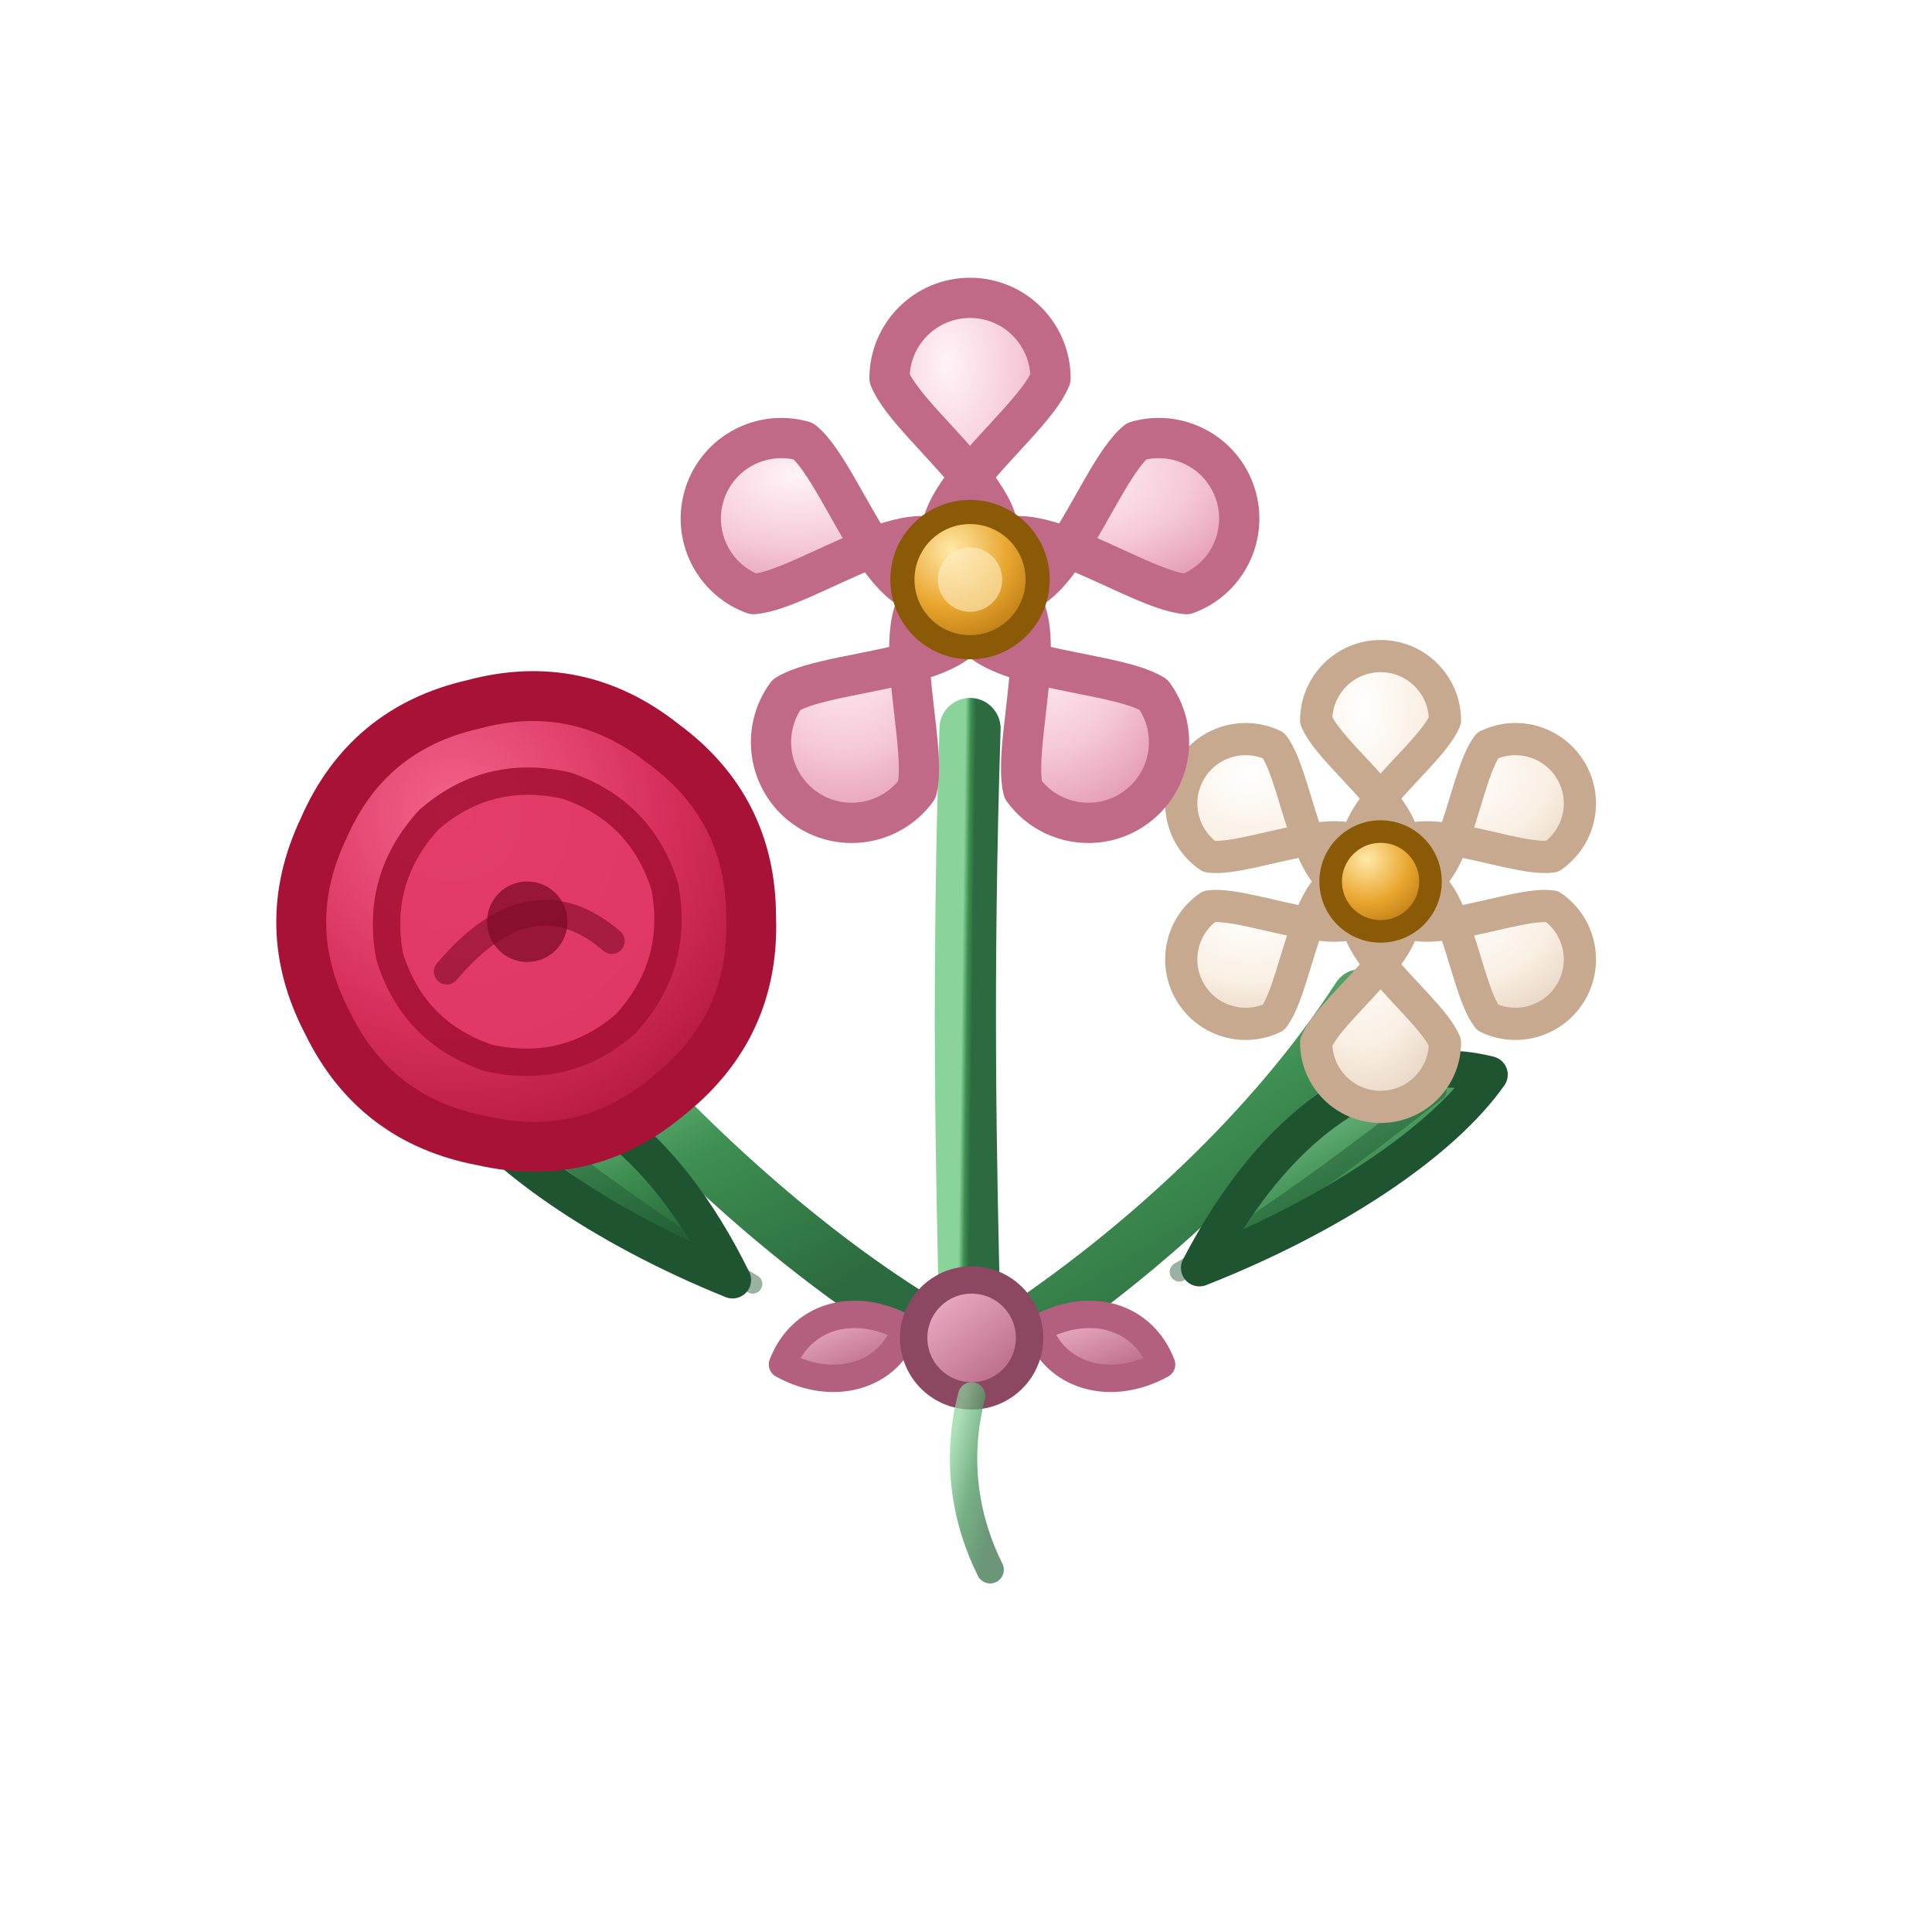
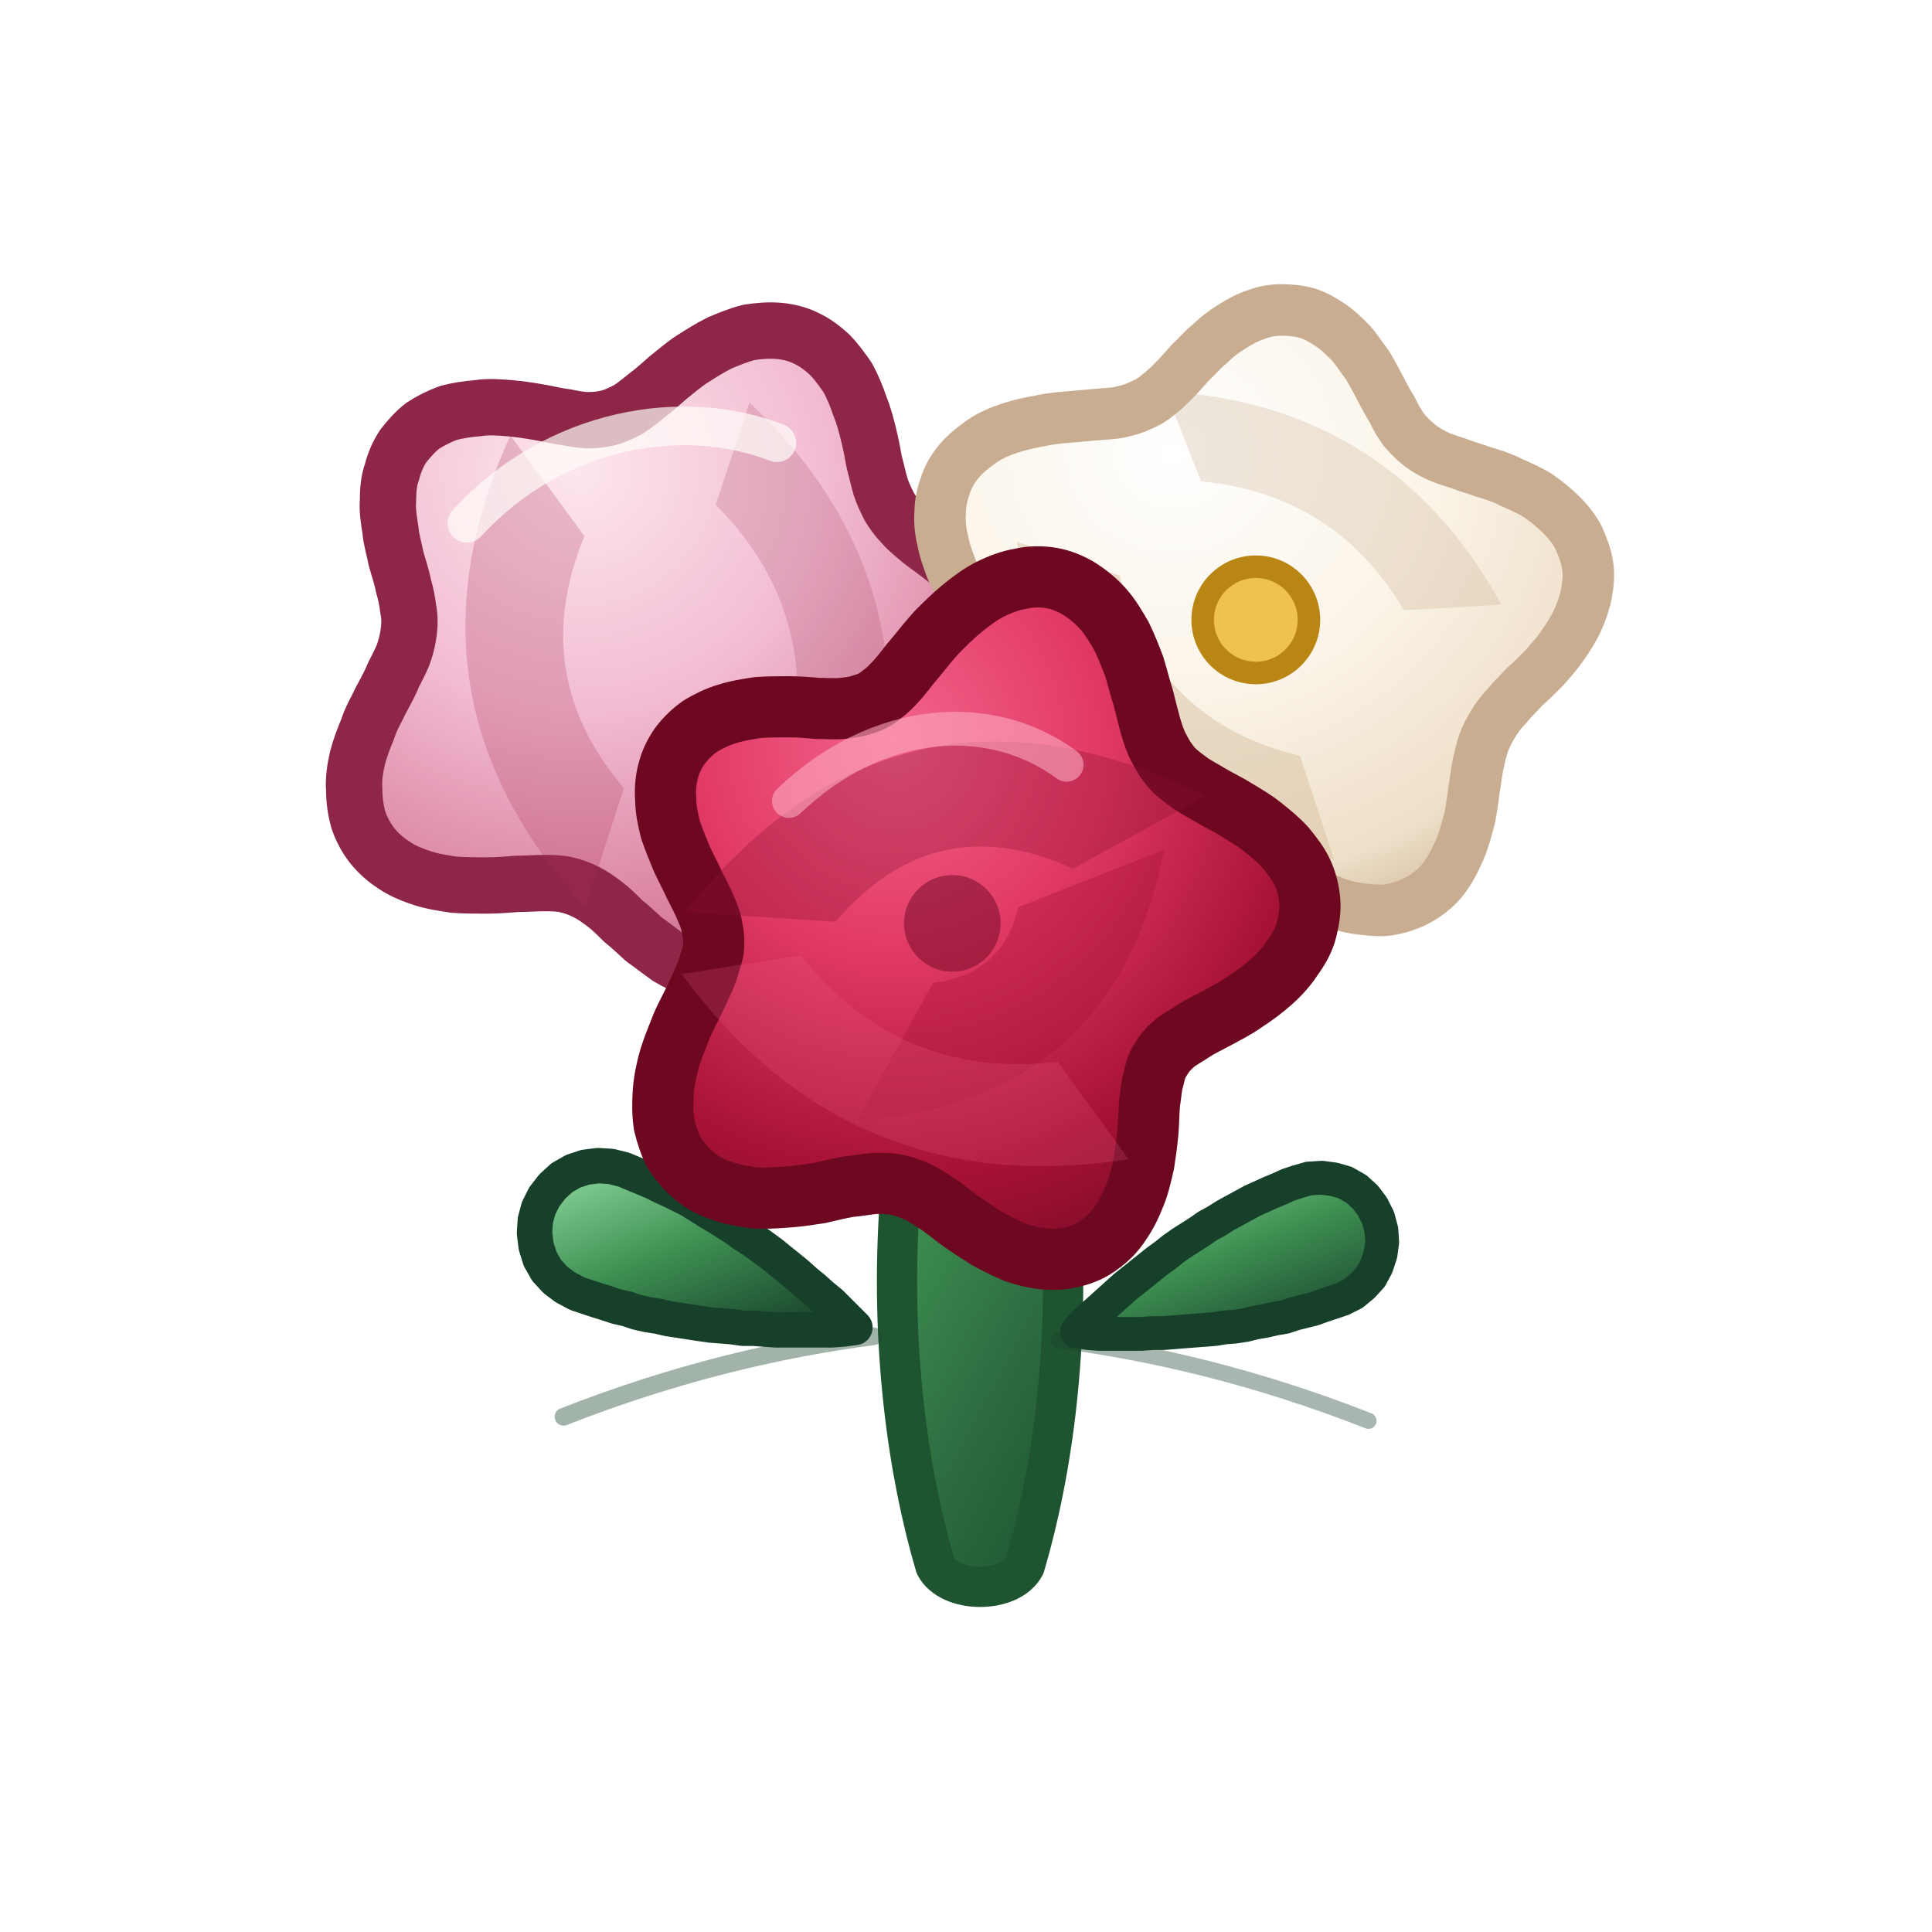
<svg xmlns="http://www.w3.org/2000/svg" viewBox="0 0 24 24" width="24" height="24" stroke-linecap="round" stroke-linejoin="round" role="img" aria-label="花香调">
  <defs>
-     <radialGradient id="fbPink" cx="0.36" cy="0.24" r="0.9">
-       <stop offset="0" stop-color="#FFF3F7" />
-       <stop offset="0.5" stop-color="#F6C9D8" />
-       <stop offset="1" stop-color="#DD8AA6" />
+     <radialGradient id="fbPink" cx="0.34" cy="0.22" r="0.92">
+       <stop offset="0" stop-color="#FDE6EE" />
+       <stop offset="0.4" stop-color="#F2BCD2" />
+       <stop offset="0.76" stop-color="#D9809F" />
+       <stop offset="1" stop-color="#8E2647" />
    </radialGradient>
-     <radialGradient id="fbRose" cx="0.34" cy="0.26" r="0.88">
+     <radialGradient id="fbRose" cx="0.36" cy="0.24" r="0.9">
      <stop offset="0" stop-color="#F2648A" />
-       <stop offset="0.52" stop-color="#D8305C" />
-       <stop offset="1" stop-color="#A81236" />
+       <stop offset="0.34" stop-color="#E23A66" />
+       <stop offset="0.7" stop-color="#A81236" />
+       <stop offset="1" stop-color="#6E0821" />
    </radialGradient>
-     <radialGradient id="fbWhite" cx="0.36" cy="0.24" r="0.9">
+     <radialGradient id="fbCream" cx="0.36" cy="0.24" r="0.9">
      <stop offset="0" stop-color="#FFFFFF" />
-       <stop offset="0.52" stop-color="#FAF0E4" />
-       <stop offset="1" stop-color="#E1CBB6" />
+       <stop offset="0.44" stop-color="#FBF4E8" />
+       <stop offset="0.8" stop-color="#EEDFC8" />
+       <stop offset="1" stop-color="#C8AD90" />
    </radialGradient>
-     <radialGradient id="fbCore" cx="0.36" cy="0.28" r="0.84">
-       <stop offset="0" stop-color="#FFE9A8" />
-       <stop offset="0.5" stop-color="#E9A62F" />
-       <stop offset="1" stop-color="#A96B08" />
-     </radialGradient>
-     <linearGradient id="fbStem" x1="0" y1="0" x2="0.6" y2="1">
-       <stop offset="0" stop-color="#8AD49B" />
-       <stop offset="0.5" stop-color="#3E8F52" />
-       <stop offset="1" stop-color="#2C6B3F" />
-     </linearGradient>
-     <linearGradient id="fbLeaf" x1="0.1" y1="0" x2="0.85" y2="1">
-       <stop offset="0" stop-color="#9BD9A6" />
-       <stop offset="0.55" stop-color="#3E8F52" />
+     <linearGradient id="fbStem" x1="0.1" y1="0" x2="0.9" y2="1">
+       <stop offset="0" stop-color="#3E8F52" />
+       <stop offset="0.55" stop-color="#2C6B3F" />
      <stop offset="1" stop-color="#1E5530" />
    </linearGradient>
-     <linearGradient id="fbTie" x1="0.1" y1="0" x2="0.9" y2="1">
-       <stop offset="0" stop-color="#F2B7CB" />
-       <stop offset="1" stop-color="#B25F80" />
+     <linearGradient id="fbLeaf" x1="0.12" y1="0" x2="0.88" y2="1">
+       <stop offset="0" stop-color="#8AD49B" />
+       <stop offset="0.48" stop-color="#3E8F52" />
+       <stop offset="1" stop-color="#17402A" />
    </linearGradient>
  </defs>
-   <path d="M 12.05 9.05 C 11.95 12.2 12 14.4 12.05 16.5" fill="none" stroke="url(#fbStem)" stroke-width="0.76" />
-   <path d="M 7.1 12.6 C 8.35 14.1 9.9 15.5 11.35 16.4" fill="none" stroke="url(#fbStem)" stroke-width="0.72" />
-   <path d="M 16.9 12.4 C 15.8 14.1 14.2 15.5 12.9 16.4" fill="none" stroke="url(#fbStem)" stroke-width="0.72" />
-   <path d="M 9.1 15.9 C 8.24 14.15 6.97 13.15 5.6 13.5 C 6.16 14.33 7.49 15.25 9.1 15.9 Z" fill="url(#fbLeaf)" stroke="#1E5530" stroke-width="0.46" />
-   <path d="M 14.9 15.75 C 15.81 14 17.12 13 18.5 13.35 C 17.91 14.19 16.55 15.1 14.9 15.75 Z" fill="url(#fbLeaf)" stroke="#1E5530" stroke-width="0.46" />
-   <path d="M 9.35 15.95 C 8.3 15.35 7.05 14.4 6.15 13.72" fill="none" stroke="#1E5530" stroke-width="0.24" opacity="0.45" />
-   <path d="M 14.65 15.8 C 15.7 15.2 16.95 14.25 17.85 13.55" fill="none" stroke="#1E5530" stroke-width="0.24" opacity="0.45" />
-   <path d="M 5.88 8.75 Q 7.18 8.4 8.24 9.24 Q 9.33 10.04 9.33 11.39 Q 9.38 12.74 8.33 13.59 Q 7.3 14.47 5.99 14.17 Q 4.66 13.92 4.07 12.71 Q 3.44 11.51 4.02 10.29 Q 4.56 9.05 5.88 8.75 Z" fill="url(#fbRose)" stroke="#A81236" stroke-width="0.62" />
-   <path d="M 7.04 9.76 Q 7.97 10.08 8.26 11.02 Q 8.44 11.99 7.77 12.72 Q 7.03 13.36 6.06 13.14 Q 5.13 12.82 4.84 11.88 Q 4.66 10.91 5.33 10.18 Q 6.07 9.54 7.04 9.76 Z" fill="#E23A66" stroke="#A81236" stroke-width="0.34" opacity="0.92" />
-   <path d="M 5.55 12.07 Q 6.6 10.83 7.6 11.69" fill="none" stroke="#8C1030" stroke-width="0.32" opacity="0.68" />
-   <circle cx="6.55" cy="11.45" r="0.5" fill="#7C0A26" opacity="0.72" />
-   <path d="M 17.15 10.83 C 18.05 10.43 16.56 9.47 16.35 8.95 A 0.8 0.8 0 0 1 17.95 8.95 C 17.74 9.47 16.25 10.43 17.15 10.83 Z" fill="url(#fbWhite)" stroke="#C6A98E" stroke-width="0.4" />
-   <path d="M 17.25 10.89 C 18.05 11.47 18.14 9.7 18.48 9.26 A 0.8 0.8 0 0 1 19.28 10.64 C 18.73 10.72 17.15 9.91 17.25 10.89 Z" fill="url(#fbWhite)" stroke="#C6A98E" stroke-width="0.4" />
-   <path d="M 17.25 11.01 C 17.15 11.99 18.73 11.18 19.28 11.26 A 0.8 0.8 0 0 1 18.48 12.64 C 18.14 12.2 18.05 10.43 17.25 11.01 Z" fill="url(#fbWhite)" stroke="#C6A98E" stroke-width="0.4" />
-   <path d="M 17.15 11.07 C 16.25 11.47 17.74 12.43 17.95 12.95 A 0.8 0.8 0 0 1 16.35 12.95 C 16.56 12.43 18.05 11.47 17.15 11.07 Z" fill="url(#fbWhite)" stroke="#C6A98E" stroke-width="0.4" />
-   <path d="M 17.05 11.01 C 16.25 10.43 16.16 12.2 15.82 12.64 A 0.8 0.8 0 0 1 15.02 11.26 C 15.57 11.18 17.15 11.99 17.05 11.01 Z" fill="url(#fbWhite)" stroke="#C6A98E" stroke-width="0.4" />
-   <path d="M 17.05 10.89 C 17.15 9.91 15.57 10.72 15.02 10.64 A 0.8 0.8 0 0 1 15.82 9.26 C 16.16 9.7 16.25 11.47 17.05 10.89 Z" fill="url(#fbWhite)" stroke="#C6A98E" stroke-width="0.4" />
-   <circle cx="17.15" cy="10.95" r="0.62" fill="url(#fbCore)" stroke="#8A5A06" stroke-width="0.28" />
-   <path d="M 12.05 7.08 C 13.17 6.58 11.31 5.35 11.05 4.7 A 1 1 0 0 1 13.05 4.7 C 12.79 5.35 10.93 6.58 12.05 7.08 Z" fill="url(#fbPink)" stroke="#C06A88" stroke-width="0.5" />
-   <path d="M 12.16 7.16 C 12.99 8.07 13.58 5.92 14.12 5.48 A 1 1 0 0 1 14.74 7.38 C 14.04 7.33 12.29 5.94 12.16 7.16 Z" fill="url(#fbPink)" stroke="#C06A88" stroke-width="0.5" />
-   <path d="M 12.12 7.3 C 11.51 8.36 13.74 8.26 14.33 8.63 A 1 1 0 0 1 12.71 9.81 C 12.54 9.13 13.32 7.04 12.12 7.3 Z" fill="url(#fbPink)" stroke="#C06A88" stroke-width="0.5" />
-   <path d="M 11.98 7.3 C 10.78 7.04 11.56 9.13 11.39 9.81 A 1 1 0 0 1 9.77 8.63 C 10.36 8.26 12.59 8.36 11.98 7.3 Z" fill="url(#fbPink)" stroke="#C06A88" stroke-width="0.5" />
-   <path d="M 11.94 7.16 C 11.81 5.94 10.06 7.33 9.36 7.38 A 1 1 0 0 1 9.98 5.48 C 10.52 5.92 11.11 8.07 11.94 7.16 Z" fill="url(#fbPink)" stroke="#C06A88" stroke-width="0.5" />
-   <circle cx="12.05" cy="7.2" r="0.84" fill="url(#fbCore)" stroke="#8A5A06" stroke-width="0.3" />
-   <circle cx="12.05" cy="7.2" r="0.4" fill="#FFEFC6" opacity="0.6" />
-   <path d="M 11.25 16.5 C 10.6 16.15 9.95 16.35 9.72 16.95 C 10.35 17.3 11.05 17.1 11.25 16.5 Z" fill="url(#fbTie)" stroke="#B25F80" stroke-width="0.34" />
-   <path d="M 12.9 16.5 C 13.55 16.15 14.2 16.35 14.43 16.95 C 13.8 17.3 13.1 17.1 12.9 16.5 Z" fill="url(#fbTie)" stroke="#B25F80" stroke-width="0.34" />
-   <circle cx="12.07" cy="16.62" r="0.72" fill="url(#fbTie)" stroke="#8C4763" stroke-width="0.34" />
-   <path d="M 12.07 17.34 C 11.86 18.15 12 18.9 12.3 19.5" fill="none" stroke="url(#fbStem)" stroke-width="0.34" opacity="0.7" />
+   <path d="M 11.18 14.9 C 11.05 16.7 11.28 18.3 11.62 19.45 C 11.8 19.8 12.55 19.8 12.73 19.45 C 13.07 18.3 13.3 16.7 13.17 14.9 Z" fill="url(#fbStem)" stroke="#1E5530" stroke-width="0.5" />
+   <path d="M 10.62 16.49 L 10.52 16.39 L 10.42 16.29 L 10.32 16.19 L 10.21 16.1 L 10.11 16.01 L 10 15.92 L 9.9 15.83 L 9.79 15.74 L 9.69 15.66 L 9.58 15.57 L 9.47 15.49 L 9.36 15.41 L 9.25 15.34 L 9.14 15.26 L 9.03 15.19 L 8.92 15.12 L 8.8 15.05 L 8.69 14.98 L 8.58 14.91 L 8.46 14.85 L 8.34 14.79 L 8.23 14.74 L 8.11 14.68 L 7.99 14.63 L 7.87 14.58 L 7.75 14.53 L 7.59 14.49 L 7.43 14.48 L 7.27 14.5 L 7.12 14.55 L 6.98 14.63 L 6.86 14.74 L 6.76 14.87 L 6.69 15.01 L 6.65 15.16 L 6.64 15.32 L 6.66 15.48 L 6.71 15.64 L 6.79 15.78 L 6.9 15.9 L 7.02 15.99 L 7.17 16.07 L 7.29 16.11 L 7.41 16.15 L 7.54 16.19 L 7.66 16.23 L 7.79 16.26 L 7.91 16.3 L 8.04 16.33 L 8.17 16.35 L 8.3 16.38 L 8.43 16.4 L 8.56 16.42 L 8.69 16.44 L 8.83 16.46 L 8.96 16.47 L 9.09 16.48 L 9.23 16.5 L 9.36 16.5 L 9.5 16.51 L 9.64 16.52 L 9.78 16.52 L 9.91 16.52 L 10.05 16.52 L 10.19 16.52 L 10.33 16.52 L 10.47 16.51 L 10.62 16.49 Z" fill="url(#fbLeaf)" stroke="#17402A" stroke-width="0.44" />
+   <path d="M 7.0 17.6 C 8.4 17.05 9.7 16.75 10.85 16.6" fill="none" stroke="#17402A" stroke-width="0.22" opacity="0.4" />
+   <path d="M 13.38 16.54 L 13.52 16.56 L 13.65 16.57 L 13.79 16.57 L 13.92 16.57 L 14.05 16.57 L 14.18 16.57 L 14.32 16.56 L 14.45 16.56 L 14.58 16.55 L 14.7 16.54 L 14.83 16.53 L 14.96 16.52 L 15.09 16.51 L 15.21 16.49 L 15.34 16.48 L 15.47 16.46 L 15.59 16.43 L 15.71 16.41 L 15.84 16.38 L 15.96 16.36 L 16.08 16.32 L 16.2 16.29 L 16.32 16.26 L 16.43 16.22 L 16.55 16.18 L 16.67 16.14 L 16.81 16.07 L 16.93 15.97 L 17.03 15.86 L 17.1 15.73 L 17.15 15.58 L 17.17 15.43 L 17.16 15.28 L 17.12 15.13 L 17.05 14.99 L 16.96 14.87 L 16.85 14.77 L 16.71 14.69 L 16.57 14.65 L 16.42 14.63 L 16.26 14.64 L 16.12 14.68 L 16 14.72 L 15.89 14.77 L 15.77 14.82 L 15.66 14.87 L 15.55 14.92 L 15.44 14.98 L 15.33 15.04 L 15.22 15.1 L 15.11 15.17 L 15 15.23 L 14.9 15.3 L 14.79 15.37 L 14.68 15.44 L 14.58 15.51 L 14.48 15.59 L 14.37 15.67 L 14.27 15.75 L 14.17 15.83 L 14.07 15.91 L 13.97 15.99 L 13.87 16.08 L 13.77 16.17 L 13.67 16.26 L 13.57 16.35 L 13.47 16.44 L 13.38 16.54 Z" fill="url(#fbLeaf)" stroke="#17402A" stroke-width="0.42" />
+   <path d="M 17.0 17.65 C 15.6 17.1 14.3 16.8 13.15 16.65" fill="none" stroke="#17402A" stroke-width="0.2" opacity="0.38" />
+   <path d="M 12.62 8.1 C 12.64 8.22 12.64 8.34 12.62 8.46 C 12.6 8.57 12.56 8.69 12.5 8.8 C 12.44 8.91 12.36 9.01 12.26 9.1 C 12.17 9.2 12.06 9.28 11.95 9.35 C 11.84 9.43 11.72 9.49 11.61 9.55 C 11.49 9.61 11.37 9.66 11.27 9.71 C 11.16 9.75 11.06 9.79 10.97 9.84 C 10.88 9.89 10.8 9.93 10.73 9.99 C 10.66 10.05 10.6 10.1 10.55 10.17 C 10.5 10.24 10.47 10.32 10.43 10.41 C 10.39 10.5 10.36 10.6 10.33 10.7 C 10.29 10.81 10.26 10.92 10.22 11.03 C 10.17 11.15 10.13 11.27 10.07 11.38 C 10.02 11.49 9.95 11.6 9.87 11.69 C 9.8 11.78 9.71 11.87 9.62 11.94 C 9.52 12 9.42 12.06 9.31 12.09 C 9.2 12.12 9.09 12.13 8.97 12.12 C 8.86 12.12 8.74 12.09 8.63 12.05 C 8.52 12.01 8.4 11.95 8.3 11.89 C 8.2 11.82 8.1 11.74 8 11.67 C 7.91 11.59 7.83 11.51 7.74 11.44 C 7.66 11.36 7.59 11.29 7.51 11.23 C 7.43 11.17 7.36 11.12 7.28 11.08 C 7.2 11.04 7.12 11.01 7.03 10.99 C 6.94 10.97 6.85 10.97 6.75 10.97 C 6.65 10.97 6.53 10.98 6.42 10.98 C 6.3 10.99 6.17 11 6.04 11 C 5.91 11 5.78 11 5.64 10.99 C 5.51 10.97 5.37 10.95 5.25 10.91 C 5.13 10.87 5 10.82 4.9 10.75 C 4.79 10.68 4.7 10.6 4.62 10.5 C 4.55 10.41 4.49 10.3 4.45 10.18 C 4.42 10.07 4.4 9.94 4.4 9.81 C 4.39 9.69 4.41 9.55 4.44 9.42 C 4.47 9.3 4.52 9.17 4.57 9.05 C 4.61 8.92 4.68 8.81 4.73 8.7 C 4.79 8.59 4.85 8.48 4.89 8.38 C 4.94 8.28 4.99 8.19 5.02 8.1 C 5.05 8.01 5.07 7.92 5.08 7.83 C 5.09 7.74 5.09 7.66 5.07 7.56 C 5.06 7.47 5.04 7.37 5.01 7.27 C 4.99 7.16 4.95 7.05 4.92 6.94 C 4.9 6.83 4.86 6.71 4.85 6.58 C 4.83 6.46 4.81 6.34 4.82 6.21 C 4.82 6.09 4.83 5.97 4.87 5.86 C 4.9 5.74 4.95 5.63 5.01 5.54 C 5.08 5.45 5.16 5.36 5.25 5.29 C 5.34 5.23 5.46 5.17 5.57 5.13 C 5.68 5.1 5.81 5.08 5.94 5.07 C 6.06 5.05 6.2 5.06 6.32 5.07 C 6.45 5.08 6.57 5.1 6.69 5.12 C 6.81 5.14 6.92 5.17 7.02 5.18 C 7.12 5.2 7.22 5.22 7.31 5.22 C 7.4 5.22 7.48 5.21 7.56 5.19 C 7.64 5.17 7.72 5.13 7.8 5.09 C 7.88 5.04 7.95 4.98 8.04 4.91 C 8.12 4.85 8.21 4.77 8.3 4.69 C 8.39 4.62 8.49 4.53 8.6 4.46 C 8.71 4.39 8.82 4.32 8.94 4.26 C 9.06 4.21 9.18 4.16 9.3 4.13 C 9.43 4.11 9.55 4.1 9.67 4.11 C 9.79 4.12 9.91 4.15 10.01 4.2 C 10.12 4.25 10.21 4.32 10.3 4.4 C 10.39 4.49 10.46 4.59 10.53 4.69 C 10.59 4.8 10.64 4.92 10.68 5.04 C 10.73 5.16 10.76 5.28 10.79 5.4 C 10.82 5.52 10.84 5.63 10.86 5.74 C 10.89 5.85 10.91 5.95 10.94 6.05 C 10.97 6.14 11.01 6.22 11.05 6.3 C 11.1 6.38 11.15 6.45 11.22 6.52 C 11.28 6.59 11.36 6.65 11.44 6.72 C 11.53 6.79 11.62 6.85 11.72 6.93 C 11.81 7 11.92 7.08 12.01 7.16 C 12.11 7.24 12.21 7.34 12.29 7.43 C 12.37 7.53 12.45 7.64 12.51 7.75 C 12.56 7.86 12.6 7.98 12.62 8.1 Z" fill="url(#fbPink)" stroke="#8E2647" stroke-width="0.7" />
+   <path d="M 7.27 11.27 Q 4.87 8.64 6.34 5.41 Q 6.8 6.03 7.26 6.66 Q 6.55 8.38 7.75 9.79 Q 7.51 10.53 7.27 11.27 Z" fill="#A62F55" opacity="0.24" />
+   <path d="M 9.31 5 Q 11.51 7.06 10.93 10.01 Q 10.4 9.62 9.86 9.23 Q 10.13 7.51 8.89 6.27 Q 9.1 5.64 9.31 5 Z" fill="#8E2647" opacity="0.18" />
+   <path d="M 5.8 6.5 C 6.9 5.3 8.5 5.05 9.65 5.5" fill="none" stroke="#FFFEF9" stroke-width="0.48" opacity="0.7" />
+   <path d="M 19.6 7.7 C 19.55 7.81 19.48 7.92 19.41 8.02 C 19.34 8.12 19.26 8.21 19.18 8.3 C 19.1 8.38 19.01 8.47 18.93 8.54 C 18.86 8.62 18.78 8.69 18.72 8.77 C 18.65 8.84 18.59 8.92 18.55 8.99 C 18.5 9.07 18.46 9.15 18.43 9.23 C 18.4 9.32 18.38 9.41 18.36 9.5 C 18.34 9.6 18.33 9.71 18.31 9.81 C 18.3 9.92 18.28 10.03 18.26 10.15 C 18.23 10.26 18.2 10.38 18.16 10.49 C 18.12 10.59 18.07 10.7 18.01 10.8 C 17.95 10.9 17.88 10.99 17.79 11.06 C 17.71 11.13 17.61 11.19 17.51 11.23 C 17.41 11.27 17.3 11.3 17.18 11.31 C 17.07 11.31 16.95 11.3 16.83 11.28 C 16.71 11.26 16.59 11.22 16.48 11.17 C 16.37 11.13 16.26 11.07 16.15 11.01 C 16.05 10.95 15.95 10.89 15.86 10.84 C 15.77 10.78 15.68 10.72 15.6 10.68 C 15.52 10.64 15.44 10.6 15.36 10.58 C 15.28 10.56 15.21 10.55 15.12 10.55 C 15.04 10.55 14.96 10.56 14.87 10.58 C 14.78 10.6 14.69 10.63 14.59 10.65 C 14.48 10.68 14.38 10.72 14.26 10.75 C 14.15 10.77 14.03 10.8 13.91 10.82 C 13.79 10.83 13.67 10.84 13.55 10.83 C 13.44 10.82 13.32 10.81 13.21 10.77 C 13.1 10.73 13 10.68 12.92 10.62 C 12.83 10.55 12.75 10.47 12.69 10.38 C 12.63 10.29 12.58 10.19 12.54 10.08 C 12.51 9.97 12.49 9.86 12.47 9.74 C 12.46 9.63 12.46 9.51 12.47 9.4 C 12.47 9.28 12.49 9.17 12.49 9.06 C 12.5 8.96 12.52 8.85 12.52 8.76 C 12.52 8.66 12.52 8.57 12.51 8.48 C 12.5 8.39 12.48 8.31 12.45 8.22 C 12.43 8.14 12.38 8.06 12.34 7.97 C 12.29 7.88 12.23 7.79 12.18 7.7 C 12.12 7.61 12.05 7.51 11.99 7.4 C 11.93 7.3 11.87 7.18 11.82 7.07 C 11.78 6.96 11.73 6.83 11.71 6.71 C 11.68 6.59 11.67 6.47 11.68 6.35 C 11.68 6.24 11.71 6.12 11.75 6.01 C 11.79 5.9 11.85 5.8 11.93 5.71 C 12 5.63 12.1 5.55 12.2 5.48 C 12.3 5.41 12.42 5.36 12.54 5.32 C 12.66 5.28 12.79 5.25 12.91 5.23 C 13.04 5.2 13.16 5.19 13.28 5.18 C 13.4 5.17 13.51 5.16 13.62 5.15 C 13.72 5.14 13.82 5.14 13.91 5.12 C 14 5.1 14.08 5.08 14.16 5.04 C 14.24 5.01 14.31 4.97 14.38 4.91 C 14.45 4.86 14.51 4.8 14.58 4.73 C 14.65 4.66 14.72 4.58 14.79 4.5 C 14.87 4.43 14.94 4.34 15.03 4.27 C 15.11 4.19 15.2 4.12 15.3 4.06 C 15.39 4 15.5 3.94 15.6 3.91 C 15.7 3.87 15.81 3.85 15.92 3.85 C 16.02 3.85 16.13 3.86 16.24 3.89 C 16.34 3.92 16.44 3.98 16.53 4.04 C 16.62 4.1 16.7 4.18 16.78 4.26 C 16.86 4.35 16.92 4.45 16.99 4.54 C 17.05 4.64 17.1 4.74 17.15 4.83 C 17.2 4.93 17.25 5.02 17.3 5.1 C 17.34 5.19 17.39 5.27 17.44 5.34 C 17.49 5.4 17.55 5.46 17.61 5.51 C 17.68 5.57 17.75 5.61 17.83 5.65 C 17.91 5.69 18 5.72 18.1 5.75 C 18.2 5.79 18.31 5.82 18.42 5.86 C 18.53 5.89 18.65 5.93 18.77 5.99 C 18.88 6.04 19 6.09 19.11 6.16 C 19.21 6.23 19.31 6.31 19.4 6.4 C 19.48 6.48 19.56 6.58 19.61 6.68 C 19.66 6.79 19.7 6.9 19.72 7.01 C 19.74 7.13 19.73 7.24 19.71 7.36 C 19.69 7.47 19.65 7.59 19.6 7.7 Z" fill="url(#fbCream)" stroke="#C8AD90" stroke-width="0.64" />
+   <path d="M 16.57 10.67 Q 13.31 9.99 12.63 6.73 Q 13.27 6.94 13.91 7.15 Q 14.34 8.96 16.15 9.39 Q 16.36 10.03 16.57 10.67 Z" fill="#D7BE9F" opacity="0.48" />
+   <path d="M 14.48 4.86 Q 17.29 5.04 18.65 7.51 Q 18.04 7.55 17.44 7.58 Q 16.59 6.14 14.92 5.98 Q 14.7 5.42 14.48 4.86 Z" fill="#C8AD90" opacity="0.3" />
+   <circle cx="15.6" cy="7.7" r="0.66" fill="#EFC24E" stroke="#B98614" stroke-width="0.28" />
+   <path d="M 16.23 11.55 C 16.2 11.67 16.14 11.78 16.06 11.89 C 15.99 12 15.9 12.1 15.8 12.19 C 15.7 12.28 15.58 12.37 15.47 12.44 C 15.36 12.52 15.24 12.58 15.13 12.64 C 15.02 12.7 14.91 12.75 14.82 12.81 C 14.73 12.87 14.65 12.91 14.58 12.97 C 14.51 13.03 14.46 13.09 14.42 13.16 C 14.37 13.23 14.35 13.31 14.33 13.4 C 14.3 13.49 14.3 13.59 14.28 13.7 C 14.27 13.81 14.27 13.93 14.26 14.06 C 14.25 14.18 14.23 14.32 14.21 14.45 C 14.18 14.58 14.15 14.72 14.1 14.84 C 14.05 14.97 13.99 15.09 13.92 15.19 C 13.85 15.3 13.76 15.39 13.66 15.46 C 13.57 15.53 13.46 15.58 13.34 15.61 C 13.23 15.64 13.11 15.65 12.99 15.64 C 12.86 15.63 12.74 15.6 12.62 15.56 C 12.5 15.51 12.38 15.45 12.27 15.39 C 12.16 15.32 12.05 15.25 11.95 15.18 C 11.85 15.11 11.76 15.03 11.67 14.97 C 11.58 14.91 11.49 14.85 11.41 14.81 C 11.32 14.77 11.24 14.74 11.15 14.72 C 11.06 14.7 10.97 14.7 10.87 14.7 C 10.77 14.71 10.66 14.73 10.55 14.74 C 10.43 14.76 10.31 14.79 10.18 14.82 C 10.05 14.84 9.92 14.86 9.78 14.87 C 9.64 14.88 9.5 14.89 9.36 14.88 C 9.23 14.86 9.09 14.84 8.96 14.79 C 8.84 14.75 8.72 14.69 8.63 14.61 C 8.53 14.53 8.45 14.43 8.38 14.33 C 8.32 14.22 8.28 14.09 8.25 13.97 C 8.23 13.84 8.23 13.7 8.24 13.56 C 8.25 13.42 8.28 13.28 8.32 13.14 C 8.36 13.01 8.42 12.87 8.47 12.74 C 8.52 12.62 8.59 12.5 8.64 12.39 C 8.69 12.28 8.74 12.18 8.78 12.08 C 8.81 11.98 8.84 11.89 8.86 11.81 C 8.87 11.72 8.87 11.64 8.85 11.55 C 8.84 11.46 8.81 11.38 8.77 11.29 C 8.73 11.19 8.68 11.1 8.63 11 C 8.58 10.89 8.52 10.78 8.47 10.67 C 8.42 10.55 8.37 10.43 8.33 10.31 C 8.3 10.19 8.27 10.06 8.27 9.93 C 8.26 9.81 8.27 9.69 8.3 9.58 C 8.33 9.46 8.38 9.36 8.45 9.26 C 8.52 9.17 8.6 9.09 8.7 9.02 C 8.8 8.96 8.92 8.9 9.03 8.87 C 9.15 8.83 9.28 8.81 9.41 8.79 C 9.54 8.78 9.67 8.78 9.79 8.78 C 9.92 8.78 10.04 8.79 10.15 8.8 C 10.26 8.8 10.37 8.81 10.46 8.8 C 10.56 8.79 10.64 8.78 10.72 8.75 C 10.8 8.73 10.88 8.69 10.95 8.63 C 11.02 8.58 11.09 8.51 11.16 8.43 C 11.23 8.35 11.3 8.25 11.38 8.16 C 11.46 8.06 11.55 7.95 11.64 7.85 C 11.74 7.75 11.84 7.65 11.95 7.56 C 12.06 7.47 12.18 7.38 12.3 7.32 C 12.42 7.26 12.55 7.21 12.68 7.19 C 12.8 7.16 12.94 7.16 13.06 7.18 C 13.18 7.2 13.3 7.25 13.4 7.31 C 13.51 7.38 13.61 7.46 13.7 7.56 C 13.79 7.66 13.86 7.78 13.93 7.9 C 13.99 8.02 14.04 8.15 14.09 8.28 C 14.13 8.41 14.16 8.54 14.2 8.66 C 14.23 8.78 14.26 8.9 14.29 9.01 C 14.32 9.11 14.35 9.21 14.4 9.3 C 14.44 9.38 14.49 9.46 14.55 9.53 C 14.61 9.6 14.68 9.65 14.76 9.71 C 14.84 9.77 14.94 9.82 15.04 9.88 C 15.14 9.94 15.25 9.99 15.36 10.06 C 15.46 10.12 15.58 10.19 15.68 10.27 C 15.78 10.35 15.89 10.44 15.97 10.53 C 16.05 10.63 16.13 10.73 16.18 10.84 C 16.23 10.95 16.26 11.07 16.27 11.19 C 16.28 11.31 16.26 11.43 16.23 11.55 Z" fill="url(#fbRose)" stroke="#6E0821" stroke-width="0.76" />
+   <path d="M 8.51 11.33 Q 11.16 8.01 14.97 9.89 Q 14.15 10.34 13.33 10.79 Q 11.61 10.01 10.38 11.45 Q 9.44 11.39 8.51 11.33 Z" fill="#8C1030" opacity="0.32" />
+   <path d="M 14.46 10.56 Q 13.84 13.7 10.65 13.92 Q 11.12 13.06 11.59 12.21 Q 12.45 12.11 12.65 11.27 Q 13.55 10.91 14.46 10.56 Z" fill="#A81236" opacity="0.38" />
+   <path d="M 14.02 14.4 Q 10.55 14.94 8.47 12.1 Q 9.21 11.98 9.95 11.87 Q 11.18 13.42 13.14 13.19 Q 13.58 13.8 14.02 14.4 Z" fill="#F2648A" opacity="0.2" />
+   <circle cx="11.83" cy="11.47" r="0.6" fill="#6E0821" opacity="0.5" />
+   <path d="M 9.8 9.95 C 10.9 8.9 12.3 8.8 13.25 9.5" fill="none" stroke="#FDAEC2" stroke-width="0.42" opacity="0.58" />
</svg>
